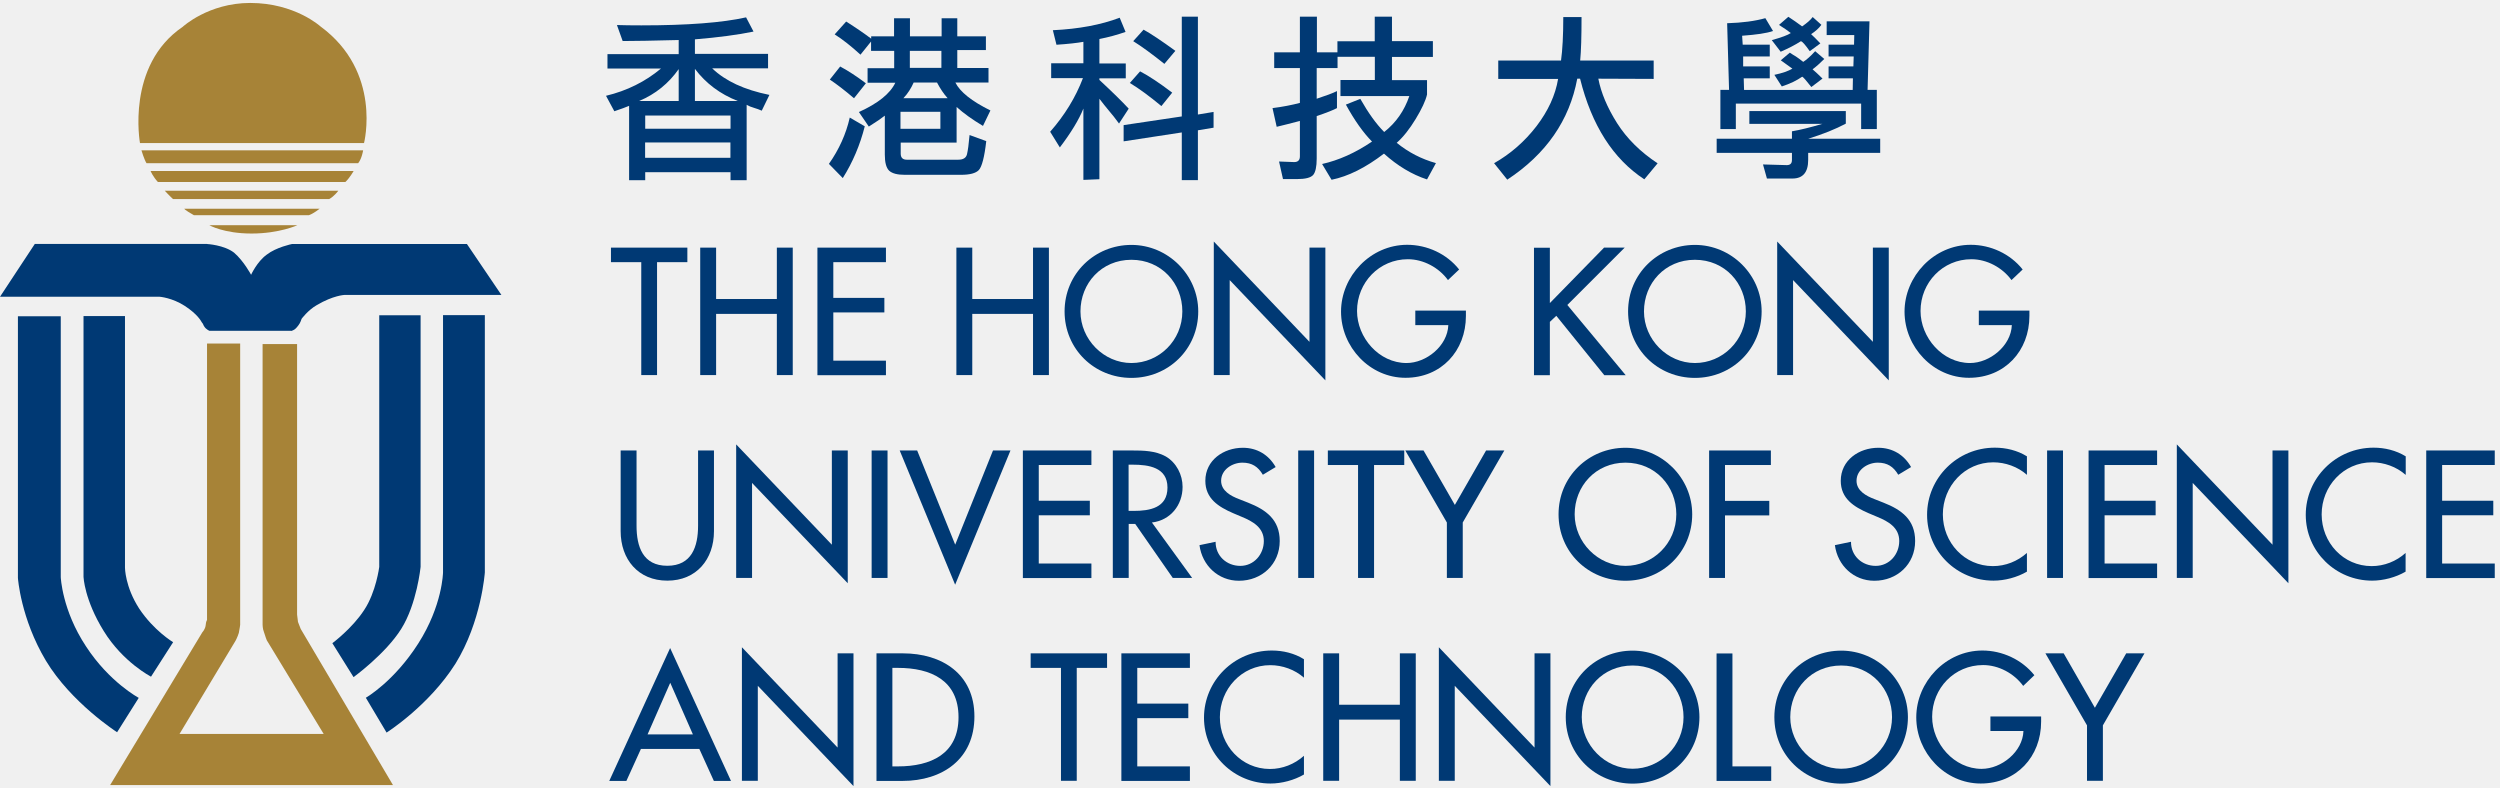
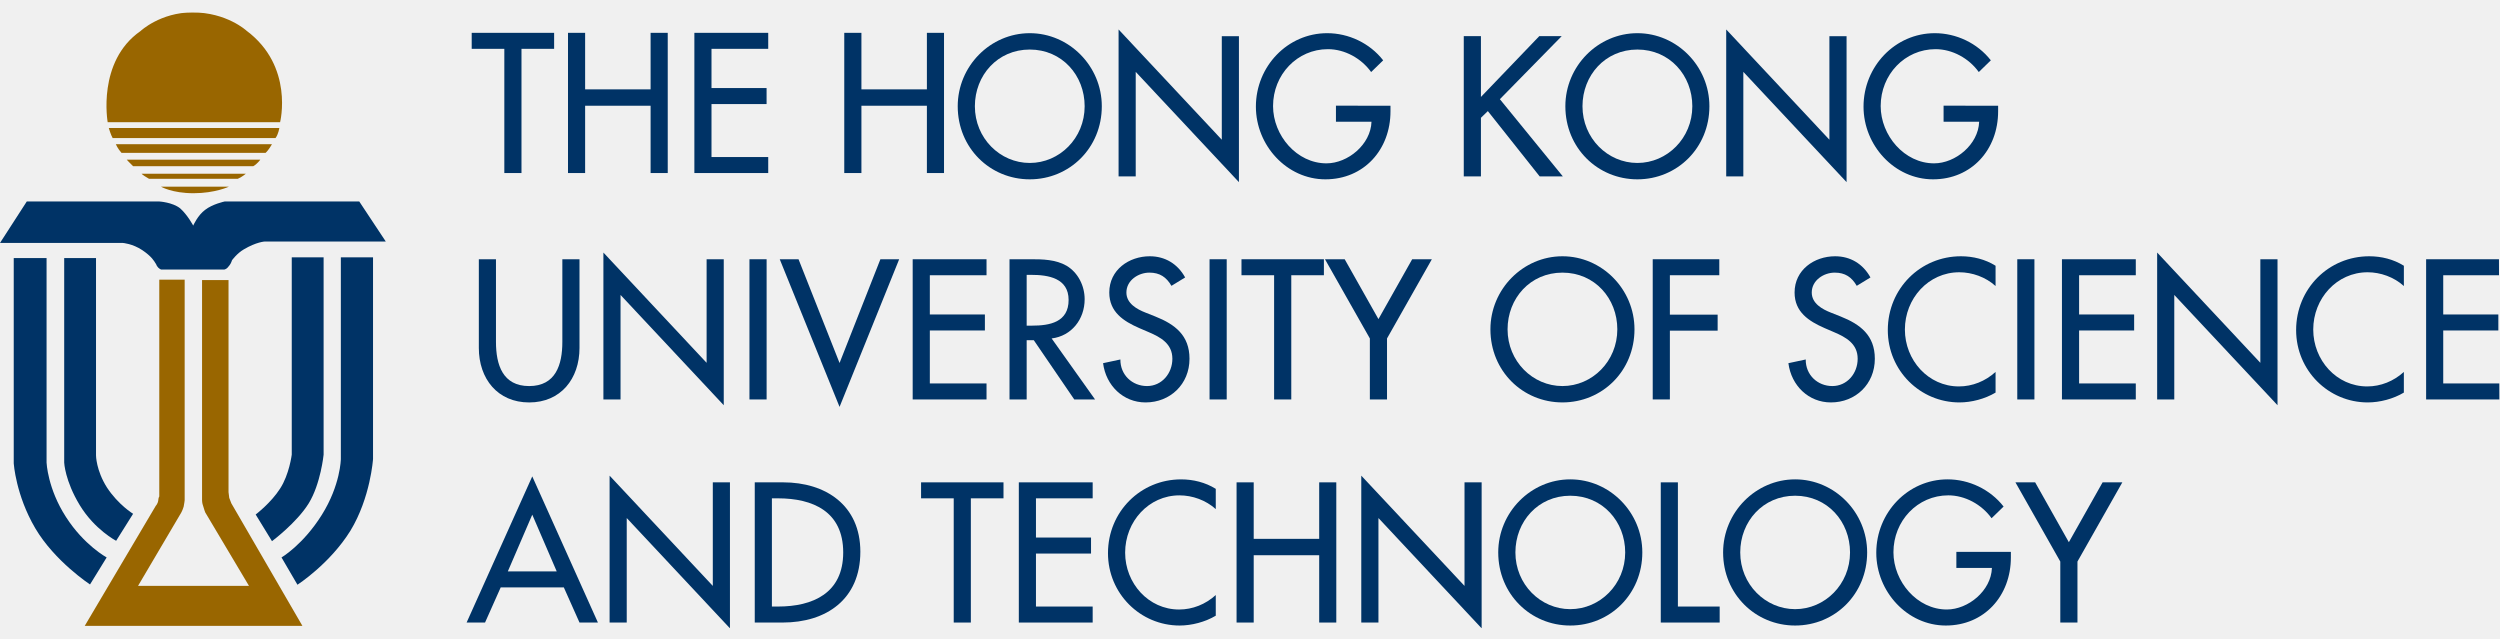
- <svg xmlns="http://www.w3.org/2000/svg" width="162" height="51" viewBox="0 0 162 51" fill="none">
-   <g clip-path="url(#clip0_421_5544)">
-     <path d="M23.209 10.576C23.45 10.276 23.531 9.743 23.531 9.743H9.166C9.166 9.743 9.341 10.335 9.494 10.576H23.209Z" fill="#A78337" />
-     <path d="M22.377 11.795C22.647 11.554 22.917 11.08 22.917 11.08H9.757C9.757 11.08 9.903 11.438 10.232 11.795H22.369H22.377Z" fill="#A78337" />
-     <path d="M21.332 12.898C21.661 12.723 21.924 12.358 21.924 12.358H10.677C10.677 12.358 10.947 12.657 11.21 12.898H21.332Z" fill="#A78337" />
-     <path d="M20.025 13.943C20.354 13.818 20.712 13.526 20.712 13.526H11.941C11.941 13.526 11.941 13.592 12.561 13.943H20.025Z" fill="#A78337" />
-     <path d="M13.562 14.592C13.562 14.592 14.489 15.133 16.301 15.133C18.112 15.133 19.273 14.592 19.273 14.592H13.562Z" fill="#A78337" />
-     <path d="M13.416 15.812C13.416 15.812 14.519 15.87 15.169 16.374C15.797 16.915 16.271 17.806 16.271 17.806C16.271 17.806 16.658 16.951 17.287 16.499C17.907 16.017 18.922 15.812 18.922 15.812H30.257L32.491 19.113H22.311C22.311 19.113 21.595 19.142 20.529 19.77C19.959 20.092 19.543 20.661 19.543 20.661C19.543 20.661 19.463 20.931 19.339 21.078C19.222 21.231 19.127 21.348 18.981 21.406C18.827 21.472 18.864 21.435 18.864 21.435H13.569C13.569 21.435 13.357 21.348 13.241 21.165C13.124 20.99 13.211 21.048 13.087 20.902C13 20.756 12.788 20.362 11.985 19.829C11.152 19.288 10.349 19.23 10.349 19.23H0L2.257 15.805H13.416V15.812Z" fill="#003974" />
-     <path d="M5.412 20.486V37.385C5.412 37.385 5.47 38.875 6.726 40.898C7.975 42.921 9.786 43.848 9.786 43.848L11.218 41.614C11.218 41.614 9.969 40.869 9.019 39.437C8.099 38.013 8.099 36.786 8.099 36.786V20.479H5.419L5.412 20.486Z" fill="#003974" />
-     <path d="M24.575 20.428V36.735C24.575 36.735 24.37 38.371 23.596 39.532C22.822 40.723 21.537 41.679 21.537 41.679L22.91 43.878C22.91 43.878 24.991 42.366 25.999 40.752C27.014 39.145 27.255 36.735 27.255 36.735V20.428H24.575Z" fill="#003974" />
-     <path d="M1.161 20.486V37.451C1.161 37.451 1.337 40.073 2.973 42.811C4.616 45.543 7.588 47.449 7.588 47.449L8.99 45.221C8.99 45.221 7.084 44.206 5.572 41.884C4.017 39.532 3.937 37.392 3.937 37.392V20.493H1.161V20.486Z" fill="#003974" />
-     <path d="M13.416 22.268V40.182C13.416 40.182 13.35 40.241 13.328 40.511C13.299 40.781 13.117 40.964 13.117 40.964L7.135 50.874H25.466L19.485 40.752L19.309 40.299L19.251 39.824V22.297H17.016V40.482C17.016 40.482 17.016 40.745 17.104 40.956C17.162 41.168 17.287 41.489 17.287 41.489L20.974 47.558H11.634L15.264 41.519C15.264 41.519 15.38 41.314 15.475 41.015C15.534 40.745 15.563 40.482 15.563 40.482V22.261H13.423L13.416 22.268Z" fill="#A78337" />
-     <path d="M28.708 20.428V37.093C28.708 37.093 28.679 39.233 27.102 41.701C25.524 44.177 23.706 45.214 23.706 45.214L25.05 47.471C25.05 47.471 27.781 45.747 29.512 43.009C31.206 40.27 31.418 37.086 31.418 37.086V20.42H28.708V20.428Z" fill="#003974" />
-     <path d="M9.071 9.269C9.071 9.269 8.15 4.244 11.838 1.739C11.838 1.739 13.504 0.191 16.213 0.191C19.105 0.191 20.763 1.71 20.763 1.71C24.779 4.653 23.589 9.269 23.589 9.269H9.071Z" fill="#A78337" />
-     <path d="M48.383 6.8V11.678H47.339V11.16H41.81V11.678H40.766V6.858C40.583 6.939 40.262 7.056 39.809 7.209L39.269 6.208C40.634 5.88 41.817 5.288 42.833 4.441H39.364V3.506H43.979V2.593C42.292 2.637 41.087 2.659 40.349 2.659L39.977 1.622C40.401 1.637 40.934 1.644 41.562 1.644C44.549 1.644 46.813 1.469 48.346 1.125L48.828 2.046C47.806 2.257 46.542 2.425 45.031 2.55V3.492H49.77V4.426H46.148C47.002 5.252 48.237 5.821 49.858 6.15L49.361 7.172C49.208 7.107 49.047 7.041 48.865 6.99C48.682 6.939 48.522 6.873 48.368 6.785L48.383 6.8ZM41.416 6.544H43.979V4.478C43.329 5.405 42.475 6.099 41.416 6.544ZM47.339 7.486H41.81V8.341H47.339V7.486ZM41.803 10.225H47.331V9.232H41.803V10.225ZM45.031 4.463V6.544H47.806C46.659 6.092 45.732 5.398 45.031 4.463Z" fill="#003974" />
-     <path d="M56.036 8.188C55.73 9.4 55.255 10.517 54.612 11.54L53.714 10.62C54.371 9.685 54.824 8.684 55.065 7.618L56.044 8.188H56.036ZM55.343 6.369C54.736 5.851 54.211 5.449 53.772 5.157L54.444 4.31C54.977 4.595 55.532 4.96 56.109 5.398L55.343 6.362V6.369ZM56.438 2.353H57.935V1.184H58.965V2.353H61.017V1.184H62.032V2.353H63.887V3.244H62.032V4.405H64.055V5.347H61.908C62.207 5.953 62.967 6.559 64.179 7.158L63.697 8.159C63.011 7.75 62.441 7.341 61.988 6.932V9.239H58.366V9.955C58.366 10.218 58.498 10.349 58.76 10.349H62.098C62.412 10.349 62.602 10.233 62.66 9.999C62.719 9.758 62.777 9.342 62.828 8.75L63.909 9.144C63.792 10.189 63.624 10.809 63.427 11.021C63.23 11.226 62.843 11.328 62.273 11.328H58.629C58.147 11.328 57.811 11.24 57.614 11.058C57.424 10.868 57.336 10.525 57.336 10.014V7.494C57.146 7.647 56.803 7.888 56.299 8.202L55.657 7.26C56.898 6.698 57.687 6.063 58.016 5.361H56.219V4.419H57.943V3.295H56.445V2.689L55.759 3.543C55.145 2.981 54.583 2.542 54.087 2.228L54.831 1.396C55.467 1.798 56.007 2.17 56.453 2.506V2.36L56.438 2.353ZM58.351 7.246V8.348H60.937V7.246H58.351ZM59.206 5.347C59.038 5.727 58.819 6.07 58.541 6.362H61.404C61.156 6.084 60.929 5.749 60.718 5.347H59.199H59.206ZM58.958 3.295V4.397H61.002V3.295H58.958Z" fill="#003974" />
-     <path d="M70.204 2.71C69.81 2.783 69.226 2.849 68.459 2.9L68.225 1.958C69.905 1.878 71.344 1.608 72.556 1.148L72.936 2.068C72.395 2.258 71.833 2.411 71.241 2.528V4.113H72.95V5.077H71.241V5.179C72.081 5.96 72.716 6.581 73.14 7.041L72.512 8.005C72.286 7.691 72.059 7.406 71.84 7.151C71.643 6.917 71.446 6.669 71.241 6.398V11.613L70.204 11.657V7.034C69.919 7.75 69.408 8.589 68.678 9.553L68.05 8.538C68.992 7.465 69.7 6.311 70.175 5.062H68.116V4.098H70.204V2.696V2.71ZM72.811 9.152V8.107L76.58 7.545V1.082H77.624V7.421L78.639 7.253V8.275L77.624 8.443V11.671H76.58V8.582L72.811 9.159V9.152ZM75.258 6.873C74.484 6.231 73.805 5.734 73.213 5.376L73.878 4.624C74.44 4.916 75.134 5.376 75.959 6.004L75.265 6.866L75.258 6.873ZM75.455 4.142C74.623 3.477 73.951 2.988 73.432 2.667L74.104 1.922C74.593 2.192 75.28 2.652 76.163 3.295L75.455 4.135V4.142Z" fill="#003974" />
-     <path d="M86.651 4.412H85.322V6.398C85.92 6.201 86.359 6.041 86.636 5.902V7.005C86.402 7.129 85.964 7.304 85.322 7.523V10.276C85.322 10.809 85.241 11.16 85.095 11.335C84.934 11.518 84.584 11.605 84.029 11.605H83.138L82.882 10.466L83.861 10.503C84.109 10.503 84.233 10.379 84.233 10.13V7.837C83.598 8.005 83.094 8.129 82.729 8.217L82.459 7.005C83.109 6.924 83.7 6.807 84.233 6.669V4.412H82.568V3.39H84.233V1.082H85.336V3.39H86.665V2.674H89.083V1.082H90.2V2.667H92.851V3.689H90.2V5.193H92.471V6.128C92.376 6.537 92.128 7.063 91.734 7.713C91.339 8.363 90.93 8.882 90.507 9.254C91.259 9.867 92.106 10.306 93.048 10.569L92.471 11.627C91.485 11.306 90.558 10.744 89.681 9.955C88.498 10.861 87.366 11.43 86.285 11.649L85.672 10.627C86.753 10.386 87.826 9.904 88.907 9.174C88.33 8.589 87.768 7.793 87.213 6.778L88.148 6.406C88.666 7.319 89.177 8.034 89.696 8.553C90.463 7.947 91.003 7.173 91.325 6.223H86.862V5.186H89.09V3.682H86.673V4.405L86.651 4.412Z" fill="#003974" />
-     <path d="M103.572 5.099C103.747 6.011 104.149 6.968 104.784 7.976C105.419 8.976 106.296 9.846 107.413 10.583L106.551 11.62C104.528 10.291 103.141 8.122 102.389 5.099H102.206C101.702 7.801 100.19 9.984 97.671 11.642L96.817 10.576C97.883 9.97 98.796 9.174 99.562 8.18C100.315 7.195 100.789 6.172 100.965 5.113H97.087V3.923H101.154C101.249 3.244 101.301 2.301 101.301 1.104H102.484C102.484 2.396 102.454 3.331 102.396 3.923H107.158V5.113L103.564 5.099H103.572Z" fill="#003974" />
-     <path d="M119.609 7.195V8.012C118.952 8.363 118.134 8.692 117.17 8.991H121.837V9.904H117.17V10.364C117.17 11.167 116.827 11.569 116.148 11.569H114.497L114.242 10.656L115.782 10.7C116.009 10.7 116.118 10.59 116.118 10.364V9.904H111.24V8.991H116.118V8.509C116.637 8.421 117.294 8.261 118.09 8.027H113.358V7.195H119.617H119.609ZM120.602 6.713H112.482V8.363H111.481V5.822H112.043L111.919 1.505C112.898 1.476 113.723 1.367 114.395 1.177L114.892 2.009C114.475 2.155 113.803 2.25 112.89 2.316L112.927 2.893H114.68V3.66H112.956V4.303H114.68V5.077H112.993L113.015 5.829H120.055L120.069 5.077H118.492V4.303H120.099L120.12 3.66H118.492V2.893H120.142L120.157 2.272H118.368V1.381H121.143L121.019 5.822H121.618V8.363H120.602V6.713ZM116.703 2.667C116.33 2.908 115.892 3.134 115.388 3.353L114.811 2.601C115.439 2.426 115.855 2.272 116.045 2.141C115.855 1.995 115.6 1.812 115.279 1.615L115.885 1.089C116.177 1.279 116.476 1.484 116.776 1.71C117.097 1.491 117.323 1.294 117.462 1.104L118.025 1.608C117.864 1.834 117.637 2.031 117.36 2.214C117.506 2.345 117.71 2.55 117.959 2.813L117.272 3.317C116.973 2.893 116.783 2.674 116.695 2.674L116.703 2.667ZM116.776 4.974C116.432 5.215 115.994 5.427 115.461 5.602L114.979 4.85C115.498 4.741 115.885 4.602 116.148 4.449C115.994 4.339 115.746 4.156 115.395 3.908L115.98 3.412C116.126 3.506 116.25 3.594 116.374 3.66C116.52 3.755 116.673 3.872 116.849 4.01C117.068 3.872 117.331 3.638 117.623 3.317L118.214 3.821C117.937 4.098 117.681 4.324 117.455 4.492C117.674 4.682 117.886 4.879 118.098 5.091L117.375 5.639C117.031 5.201 116.834 4.974 116.783 4.974H116.776Z" fill="#003974" />
-     <path d="M42.584 24.305H41.554V16.988H39.59V16.046H44.541V16.988H42.577V24.305H42.584Z" fill="#003974" />
-     <path d="M50.34 19.376V16.046H51.37V24.305H50.34V20.34H46.404V24.305H45.374V16.046H46.404V19.376H50.34Z" fill="#003974" />
-     <path d="M52.969 16.046H57.409V16.988H53.999V19.303H57.307V20.245H53.999V23.371H57.409V24.313H52.969V16.053V16.046Z" fill="#003974" />
-     <path d="M66.94 19.376V16.046H67.969V24.305H66.94V20.34H63.003V24.305H61.974V16.046H63.003V19.376H66.94Z" fill="#003974" />
-     <path d="M77.646 20.179C77.646 22.633 75.703 24.488 73.315 24.488C70.927 24.488 68.985 22.633 68.985 20.179C68.985 17.726 70.949 15.87 73.315 15.87C75.681 15.87 77.646 17.813 77.646 20.179ZM76.616 20.179C76.616 18.361 75.258 16.834 73.315 16.834C71.373 16.834 70.014 18.361 70.014 20.179C70.014 21.998 71.526 23.524 73.315 23.524C75.105 23.524 76.616 22.064 76.616 20.179Z" fill="#003974" />
-     <path d="M78.654 15.651L84.854 22.151V16.046H85.884V24.649L79.684 18.149V24.305H78.654V15.651Z" fill="#003974" />
-     <path d="M94.991 20.143V20.471C94.991 22.743 93.391 24.481 91.076 24.481C88.761 24.481 86.899 22.487 86.899 20.194C86.899 17.901 88.805 15.863 91.186 15.863C92.471 15.863 93.742 16.44 94.552 17.463L93.829 18.149C93.238 17.338 92.237 16.798 91.23 16.798C89.382 16.798 87.936 18.302 87.936 20.15C87.936 21.881 89.36 23.524 91.142 23.524C92.427 23.524 93.8 22.414 93.851 21.07H91.712V20.128H94.991V20.143Z" fill="#003974" />
-     <path d="M103.93 16.046H105.281L101.563 19.763L105.346 24.313H103.959L100.848 20.464L100.431 20.858V24.313H99.402V16.053H100.431V19.639L103.937 16.053L103.93 16.046Z" fill="#003974" />
-     <path d="M114.154 20.179C114.154 22.633 112.219 24.488 109.83 24.488C107.442 24.488 105.5 22.633 105.5 20.179C105.5 17.726 107.464 15.87 109.83 15.87C112.197 15.87 114.154 17.813 114.154 20.179ZM113.131 20.179C113.131 18.361 111.773 16.834 109.83 16.834C107.888 16.834 106.53 18.361 106.53 20.179C106.53 21.998 108.041 23.524 109.83 23.524C111.62 23.524 113.131 22.064 113.131 20.179Z" fill="#003974" />
-     <path d="M115.162 15.651L121.362 22.151V16.046H122.392V24.649L116.191 18.149V24.305H115.162V15.651Z" fill="#003974" />
-     <path d="M131.506 20.143V20.471C131.506 22.743 129.907 24.481 127.591 24.481C125.276 24.481 123.414 22.487 123.414 20.194C123.414 17.901 125.32 15.863 127.701 15.863C128.986 15.863 130.257 16.44 131.068 17.463L130.345 18.149C129.753 17.338 128.753 16.798 127.745 16.798C125.897 16.798 124.451 18.302 124.451 20.15C124.451 21.881 125.875 23.524 127.657 23.524C128.935 23.524 130.315 22.414 130.367 21.07H128.227V20.128H131.506V20.143Z" fill="#003974" />
-     <path d="M41.248 29.191V34.07C41.248 35.421 41.657 36.662 43.242 36.662C44.826 36.662 45.235 35.413 45.235 34.07V29.191H46.265V34.42C46.265 36.239 45.133 37.626 43.242 37.626C41.35 37.626 40.218 36.239 40.218 34.42V29.191H41.248Z" fill="#003974" />
-     <path d="M47.704 28.797L53.904 35.297V29.191H54.934V37.794L48.733 31.294V37.451H47.704V28.797Z" fill="#003974" />
-     <path d="M57.512 37.451H56.482V29.191H57.512V37.451Z" fill="#003974" />
-     <path d="M61.893 35.304L64.347 29.191H65.479L61.893 37.889L58.3 29.191H59.432L61.901 35.304H61.893Z" fill="#003974" />
-     <path d="M66.282 29.191H70.723V30.133H67.312V32.448H70.621V33.391H67.312V36.516H70.723V37.458H66.282V29.198V29.191Z" fill="#003974" />
-     <path d="M77.244 37.451H75.996L73.564 33.953H73.14V37.451H72.11V29.191H73.359C74.089 29.191 74.878 29.206 75.543 29.578C76.229 29.98 76.631 30.761 76.631 31.55C76.631 32.733 75.842 33.719 74.644 33.858L77.252 37.451H77.244ZM73.133 33.106H73.461C74.513 33.106 75.652 32.908 75.652 31.594C75.652 30.279 74.425 30.111 73.403 30.111H73.133V33.106Z" fill="#003974" />
-     <path d="M81.831 30.761C81.524 30.243 81.13 29.98 80.509 29.98C79.852 29.98 79.129 30.433 79.129 31.156C79.129 31.806 79.764 32.142 80.282 32.339L80.874 32.572C82.043 33.033 82.926 33.675 82.926 35.056C82.926 36.56 81.765 37.633 80.282 37.633C78.946 37.633 77.902 36.648 77.726 35.326L78.771 35.107C78.763 36.02 79.486 36.669 80.37 36.669C81.254 36.669 81.896 35.925 81.896 35.056C81.896 34.187 81.181 33.785 80.472 33.493L79.903 33.252C78.961 32.843 78.106 32.31 78.106 31.156C78.106 29.819 79.289 29.016 80.538 29.016C81.458 29.016 82.21 29.469 82.663 30.265L81.838 30.761H81.831Z" fill="#003974" />
-     <path d="M85.153 37.451H84.124V29.191H85.153V37.451Z" fill="#003974" />
-     <path d="M89.031 37.451H88.002V30.133H86.044V29.191H90.996V30.133H89.039V37.451H89.031Z" fill="#003974" />
-     <path d="M91.062 29.191H92.245L94.275 32.719L96.298 29.191H97.481L94.786 33.858V37.451H93.757V33.858L91.062 29.191Z" fill="#003974" />
-     <path d="M109.655 33.325C109.655 35.779 107.72 37.633 105.325 37.633C102.929 37.633 100.994 35.779 100.994 33.325C100.994 30.871 102.958 29.016 105.325 29.016C107.691 29.016 109.655 30.959 109.655 33.325ZM108.625 33.325C108.625 31.506 107.267 29.98 105.332 29.98C103.397 29.98 102.038 31.506 102.038 33.325C102.038 35.143 103.55 36.669 105.332 36.669C107.114 36.669 108.625 35.209 108.625 33.325Z" fill="#003974" />
-     <path d="M111.78 30.133V32.456H114.65V33.398H111.78V37.451H110.751V29.191H114.753V30.133H111.78Z" fill="#003974" />
-     <path d="M123.005 30.761C122.698 30.243 122.304 29.98 121.683 29.98C121.026 29.98 120.303 30.433 120.303 31.156C120.303 31.806 120.938 32.142 121.457 32.339L122.048 32.572C123.224 33.033 124.101 33.675 124.101 35.056C124.101 36.56 122.939 37.633 121.457 37.633C120.12 37.633 119.076 36.648 118.901 35.326L119.945 35.107C119.938 36.02 120.661 36.669 121.545 36.669C122.428 36.669 123.071 35.925 123.071 35.056C123.071 34.187 122.362 33.785 121.647 33.493L121.077 33.252C120.135 32.843 119.281 32.31 119.281 31.156C119.281 29.819 120.464 29.016 121.713 29.016C122.633 29.016 123.385 29.469 123.838 30.265L123.012 30.761H123.005Z" fill="#003974" />
-     <path d="M131.345 30.769C130.754 30.243 129.943 29.958 129.162 29.958C127.314 29.958 125.897 31.506 125.897 33.332C125.897 35.158 127.299 36.684 129.14 36.684C129.95 36.684 130.732 36.377 131.345 35.83V37.042C130.71 37.414 129.899 37.626 129.176 37.626C126.817 37.626 124.875 35.749 124.875 33.361C124.875 30.973 126.832 29.009 129.264 29.009C129.987 29.009 130.724 29.184 131.345 29.571V30.761V30.769Z" fill="#003974" />
-     <path d="M133.682 37.451H132.652V29.191H133.682V37.451Z" fill="#003974" />
-     <path d="M135.34 29.191H139.78V30.133H136.377V32.448H139.685V33.391H136.377V36.516H139.78V37.458H135.34V29.198V29.191Z" fill="#003974" />
-     <path d="M141.058 28.797L147.259 35.297V29.191H148.288V37.794L142.088 31.294V37.451H141.058V28.797Z" fill="#003974" />
-     <path d="M155.883 30.769C155.292 30.243 154.481 29.958 153.707 29.958C151.852 29.958 150.443 31.506 150.443 33.332C150.443 35.158 151.845 36.684 153.685 36.684C154.496 36.684 155.277 36.377 155.883 35.83V37.042C155.248 37.414 154.437 37.626 153.714 37.626C151.363 37.626 149.413 35.749 149.413 33.361C149.413 30.973 151.37 29.009 153.809 29.009C154.532 29.009 155.263 29.184 155.891 29.571V30.761L155.883 30.769Z" fill="#003974" />
-     <path d="M157.22 29.191H161.66V30.133H158.25V32.448H161.565V33.391H158.25V36.516H161.66V37.458H157.22V29.198V29.191Z" fill="#003974" />
-     <path d="M41.532 48.53L40.59 50.604H39.48L43.424 41.993L47.368 50.604H46.258L45.316 48.53H41.525H41.532ZM43.431 44.243L41.963 47.588H44.899L43.431 44.243Z" fill="#003974" />
-     <path d="M48.076 41.942L54.276 48.442V42.337H55.306V50.94L49.106 44.44V50.596H48.076V41.942Z" fill="#003974" />
-     <path d="M56.796 42.337H58.505C61.039 42.337 63.142 43.673 63.142 46.426C63.142 49.18 61.083 50.604 58.476 50.604H56.796V42.344V42.337ZM57.826 49.662H58.191C60.294 49.662 62.112 48.873 62.112 46.47C62.112 44.068 60.294 43.279 58.191 43.279H57.826V49.654V49.662Z" fill="#003974" />
-     <path d="M69.781 50.596H68.751V43.279H66.786V42.337H71.738V43.279H69.773V50.596H69.781Z" fill="#003974" />
-     <path d="M72.665 42.337H77.106V43.279H73.695V45.594H77.003V46.536H73.695V49.662H77.106V50.604H72.665V42.344V42.337Z" fill="#003974" />
-     <path d="M84.496 43.914C83.905 43.388 83.094 43.103 82.313 43.103C80.458 43.103 79.048 44.652 79.048 46.477C79.048 48.303 80.45 49.83 82.291 49.83C83.101 49.83 83.883 49.523 84.496 48.975V50.188C83.861 50.56 83.05 50.772 82.327 50.772C79.968 50.772 78.019 48.895 78.019 46.507C78.019 44.119 79.976 42.154 82.415 42.154C83.138 42.154 83.876 42.329 84.496 42.717V43.907V43.914Z" fill="#003974" />
-     <path d="M90.711 45.667V42.337H91.741V50.596H90.711V46.631H86.775V50.596H85.745V42.337H86.775V45.667H90.711Z" fill="#003974" />
-     <path d="M93.238 41.942L99.438 48.442V42.337H100.468V50.94L94.268 44.44V50.596H93.238V41.942Z" fill="#003974" />
-     <path d="M110.123 46.47C110.123 48.924 108.187 50.779 105.792 50.779C103.397 50.779 101.461 48.924 101.461 46.47C101.461 44.016 103.426 42.161 105.792 42.161C108.158 42.161 110.123 44.104 110.123 46.47ZM109.093 46.47C109.093 44.652 107.735 43.125 105.792 43.125C103.849 43.125 102.498 44.652 102.498 46.47C102.498 48.289 104.01 49.815 105.792 49.815C107.574 49.815 109.093 48.354 109.093 46.47Z" fill="#003974" />
-     <path d="M112.262 49.662H114.775V50.604H111.233V42.344H112.262V49.669V49.662Z" fill="#003974" />
-     <path d="M123.633 46.47C123.633 48.924 121.698 50.779 119.31 50.779C116.922 50.779 114.979 48.924 114.979 46.47C114.979 44.016 116.944 42.161 119.31 42.161C121.676 42.161 123.633 44.104 123.633 46.47ZM122.603 46.47C122.603 44.652 121.245 43.125 119.31 43.125C117.375 43.125 116.009 44.652 116.009 46.47C116.009 48.289 117.521 49.815 119.31 49.815C121.099 49.815 122.603 48.354 122.603 46.47Z" fill="#003974" />
-     <path d="M132.265 46.434V46.762C132.265 49.034 130.666 50.772 128.351 50.772C126.036 50.772 124.174 48.778 124.174 46.485C124.174 44.192 126.08 42.154 128.461 42.154C129.739 42.154 131.017 42.738 131.827 43.754L131.104 44.447C130.513 43.637 129.512 43.096 128.504 43.096C126.649 43.096 125.203 44.593 125.203 46.448C125.203 48.179 126.627 49.822 128.409 49.822C129.695 49.822 131.075 48.712 131.119 47.368H128.979V46.426H132.258L132.265 46.434Z" fill="#003974" />
-     <path d="M132.543 42.337H133.726L135.749 45.864L137.779 42.337H138.962L136.267 47.003V50.596H135.238V47.003L132.543 42.337Z" fill="#003974" />
+ <svg xmlns="http://www.w3.org/2000/svg" width="180" height="46" viewBox="0 0 180 46" fill="none">
+   <path d="M37.547 12.459H36.312V3.516H33.962V2.364H39.897V3.516H37.547V12.459Z" fill="#003366" />
+   <path d="M46.843 6.434V2.364H48.077V12.459H46.843V7.613H42.129V12.459H40.896V2.364H42.129V6.434H46.843Z" fill="#003366" />
+   <path d="M49.995 2.364H55.312V3.516H51.228V6.34H55.194V7.493H51.228V11.307H55.312V12.459H49.995V2.364Z" fill="#003366" />
+   <path d="M66.736 6.434V2.364H67.969V12.459H66.736V7.613H62.022V12.459H60.787V2.364H62.022V6.434H66.736Z" fill="#003366" />
+   <mask id="mask0_514_3968" style="mask-type:luminance" maskUnits="userSpaceOnUse" x="0" y="0" width="180" height="46">
+     <path d="M0 45.239H180L179.875 0.761L0 0.891V45.239Z" fill="white" />
+   </mask>
+   <g mask="url(#mask0_514_3968)">
+     <path d="M78.095 7.65C78.095 5.428 76.468 3.567 74.143 3.567C71.819 3.567 70.191 5.428 70.191 7.65C70.191 9.953 72.003 11.733 74.143 11.733C76.283 11.733 78.095 9.953 78.095 7.65ZM79.33 7.65C79.33 10.65 77.005 12.912 74.143 12.912C71.28 12.912 68.956 10.65 68.956 7.65C68.956 4.759 71.305 2.389 74.143 2.389C76.978 2.389 79.33 4.759 79.33 7.65Z" fill="#003366" />
+     <path d="M80.537 2.121L87.969 10.06V2.604H89.203V13.114L81.772 5.175V12.699H80.538V2.121L80.537 2.121Z" fill="#003366" />
+     <path d="M100.115 7.611V8.013C100.115 10.783 98.197 12.912 95.428 12.912C92.657 12.912 90.424 10.476 90.424 7.678C90.424 4.772 92.71 2.389 95.557 2.389C97.095 2.389 98.618 3.098 99.589 4.344L98.722 5.187C98.013 4.196 96.818 3.54 95.61 3.54C93.392 3.54 91.66 5.375 91.66 7.637C91.66 9.754 93.368 11.761 95.505 11.761C97.043 11.761 98.694 10.408 98.748 8.763H96.188V7.61L100.115 7.611Z" fill="#003366" />
+     <path d="M110.827 2.603H112.442L107.991 7.142L112.522 12.699H110.855L107.125 7.999L106.627 8.481V12.699H105.391V2.603H106.627V6.981L110.827 2.603Z" fill="#003366" />
+     <path d="M121.847 7.65C121.847 5.428 120.216 3.567 117.892 3.567C115.57 3.567 113.939 5.428 113.939 7.65C113.939 9.953 115.752 11.733 117.892 11.733C120.031 11.733 121.847 9.953 121.847 7.65ZM123.077 7.65C123.077 10.65 120.754 12.912 117.892 12.912C115.032 12.912 112.706 10.65 112.706 7.65C112.706 4.759 115.057 2.389 117.892 2.389C120.728 2.389 123.077 4.759 123.077 7.65Z" fill="#003366" />
+     <path d="M124.287 2.121L131.717 10.06V2.604H132.953V13.114L125.52 5.175V12.699H124.287V2.121Z" fill="#003366" />
+     <path d="M143.865 7.611V8.013C143.865 10.783 141.948 12.912 139.179 12.912C136.405 12.912 134.174 10.476 134.174 7.678C134.174 4.772 136.458 2.389 139.306 2.389C140.844 2.389 142.368 3.098 143.34 4.344L142.473 5.187C141.763 4.196 140.567 3.54 139.361 3.54C137.142 3.54 135.409 5.375 135.409 7.637C135.409 9.754 137.117 11.761 139.254 11.761C140.791 11.761 142.445 10.408 142.499 8.763H139.938V7.61L143.865 7.611Z" fill="#003366" />
+     <path d="M35.71 18.666V24.622C35.71 26.27 36.196 27.797 38.1 27.797C40.004 27.797 40.489 26.27 40.489 24.622V18.666H41.724V25.051C41.724 27.273 40.371 28.976 38.1 28.976C35.829 28.976 34.476 27.273 34.476 25.051V18.666H35.71Z" fill="#003366" />
+     <path d="M43.444 18.183L50.876 26.123V18.666H52.11V29.176L44.679 21.237V28.761H43.445V18.183L43.444 18.183Z" fill="#003366" />
+     <path d="M55.196 28.761H53.961V18.666H55.196V28.761Z" fill="#003366" />
+     <path d="M60.448 26.136L63.389 18.665H64.741L60.448 29.297L56.141 18.665H57.493L60.448 26.136Z" fill="#003366" />
+     <path d="M65.713 18.666H71.03V19.818H66.948V22.642H70.912V23.794H66.948V27.608H71.03V28.761H65.713V18.666Z" fill="#003366" />
+     <path d="M73.92 23.446H74.314C75.574 23.446 76.94 23.204 76.94 21.598C76.94 20.018 75.469 19.79 74.248 19.79H73.92V23.446H73.92ZM78.844 28.761H77.347L74.431 24.492H73.92V28.761H72.685V18.665H74.182C75.062 18.665 76.007 18.679 76.796 19.135C77.622 19.629 78.095 20.58 78.095 21.544C78.095 22.99 77.149 24.194 75.718 24.368L78.844 28.761Z" fill="#003366" />
+     <path d="M84.344 20.58C83.978 19.951 83.505 19.629 82.756 19.629C81.968 19.629 81.101 20.179 81.101 21.062C81.101 21.852 81.864 22.267 82.481 22.509L83.189 22.79C84.595 23.351 85.644 24.141 85.644 25.831C85.644 27.663 84.254 28.975 82.481 28.975C80.878 28.975 79.631 27.77 79.421 26.149L80.668 25.882C80.655 26.994 81.521 27.796 82.586 27.796C83.65 27.796 84.411 26.886 84.411 25.83C84.411 24.743 83.558 24.277 82.704 23.913L82.02 23.619C80.892 23.124 79.868 22.467 79.868 21.061C79.868 19.428 81.286 18.451 82.783 18.451C83.886 18.451 84.792 18.999 85.33 19.977L84.344 20.58Z" fill="#003366" />
+     <path d="M88.323 28.761H87.088V18.666H88.323V28.761Z" fill="#003366" />
+     <path d="M92.972 28.761H91.736V19.817H89.387V18.666H95.321V19.817H92.972V28.761Z" fill="#003366" />
+     <path d="M95.399 18.666H96.818L99.248 22.976L101.677 18.666H103.094L99.865 24.369V28.761H98.63V24.369L95.399 18.666Z" fill="#003366" />
+     <path d="M116.447 23.712C116.447 21.49 114.822 19.629 112.496 19.629C110.17 19.629 108.545 21.49 108.545 23.712C108.545 26.016 110.355 27.796 112.496 27.796C114.638 27.796 116.447 26.016 116.447 23.712ZM117.683 23.712C117.683 26.713 115.36 28.974 112.496 28.974C109.633 28.974 107.31 26.713 107.31 23.712C107.31 20.821 109.66 18.451 112.496 18.451C115.335 18.451 117.683 20.821 117.683 23.712Z" fill="#003366" />
+     <path d="M120.231 19.817V22.655H123.67V23.807H120.231V28.76H118.996V18.665H123.789V19.817H120.231Z" fill="#003366" />
+     <path d="M133.686 20.58C133.322 19.951 132.848 19.629 132.1 19.629C131.312 19.629 130.446 20.179 130.446 21.062C130.446 21.852 131.207 22.267 131.825 22.509L132.533 22.79C133.938 23.351 134.988 24.141 134.988 25.831C134.988 27.663 133.597 28.975 131.825 28.975C130.22 28.975 128.975 27.77 128.764 26.149L130.013 25.882C129.999 26.994 130.866 27.796 131.927 27.796C132.994 27.796 133.752 26.886 133.752 25.83C133.752 24.743 132.902 24.277 132.045 23.913L131.364 23.619C130.235 23.124 129.21 22.467 129.21 21.061C129.21 19.428 130.63 18.451 132.128 18.451C133.23 18.451 134.135 18.999 134.673 19.977L133.686 20.58Z" fill="#003366" />
+     <path d="M143.681 20.594C142.972 19.95 141.998 19.603 141.068 19.603C138.849 19.603 137.152 21.49 137.152 23.727C137.152 25.934 138.834 27.823 141.039 27.823C142.013 27.823 142.944 27.448 143.681 26.779V28.266C142.918 28.721 141.947 28.975 141.08 28.975C138.257 28.975 135.922 26.685 135.922 23.767C135.922 20.78 138.27 18.451 141.186 18.451C142.052 18.451 142.931 18.665 143.681 19.134V20.594Z" fill="#003366" />
+     <path d="M146.478 28.761H145.244V18.666H146.478V28.761Z" fill="#003366" />
+     <path d="M148.46 18.666H153.777V19.818H149.695V22.642H153.658V23.794H149.695V27.608H153.777V28.761H148.46V18.666Z" fill="#003366" />
+     <path d="M155.315 18.183L162.745 26.123V18.666H163.981V29.176L156.548 21.237V28.761H155.315V18.183Z" fill="#003366" />
+     <path d="M173.078 20.594C172.37 19.95 171.398 19.603 170.468 19.603C168.247 19.603 166.553 21.49 166.553 23.727C166.553 25.934 168.232 27.823 170.44 27.823C171.411 27.823 172.344 27.448 173.078 26.779V28.266C172.319 28.721 171.344 28.975 170.478 28.975C167.658 28.975 165.321 26.685 165.321 23.767C165.321 20.78 167.667 18.451 170.585 18.451C171.453 18.451 172.329 18.665 173.079 19.134V20.594H173.078Z" fill="#003366" />
+     <path d="M174.681 18.666H180V19.818H175.913V22.642H179.881V23.794H175.913V27.608H180V28.761H174.681V18.666Z" fill="#003366" />
+     <path d="M38.323 37.056L36.564 41.14H40.083L38.323 37.056ZM36.051 42.292L34.923 44.823H33.596L38.323 34.3L43.05 44.823H41.724L40.595 42.292H36.051Z" fill="#003366" />
+     <path d="M43.89 34.246L51.322 42.185V34.73H52.556V45.239L45.125 37.299V44.823H43.891V34.246H43.89Z" fill="#003366" />
+     <path d="M55.577 43.671H56.01C58.531 43.671 60.711 42.709 60.711 39.776C60.711 36.831 58.532 35.88 56.01 35.88H55.577V43.671ZM54.342 34.729H56.391C59.424 34.729 61.945 36.361 61.945 39.722C61.945 43.163 59.476 44.823 56.351 44.823H54.342V34.729H54.342Z" fill="#003366" />
+     <path d="M69.901 44.823H68.668V35.88H66.317V34.729H72.252V35.88H69.901V44.823Z" fill="#003366" />
+     <path d="M73.355 34.729H78.672V35.88H74.589V38.703H78.554V39.856H74.589V43.671H78.672V44.823H73.355V34.729Z" fill="#003366" />
+     <path d="M87.535 36.656C86.826 36.013 85.855 35.666 84.923 35.666C82.703 35.666 81.01 37.553 81.01 39.791C81.01 41.997 82.69 43.885 84.896 43.885C85.867 43.885 86.801 43.511 87.535 42.843V44.33C86.774 44.784 85.802 45.038 84.935 45.038C82.113 45.038 79.775 42.747 79.775 39.828C79.775 36.842 82.125 34.515 85.04 34.515C85.907 34.515 86.787 34.73 87.535 35.197V36.656Z" fill="#003366" />
+     <path d="M94.982 38.797V34.729H96.213V44.823H94.982V39.976H90.267V44.823H89.033V34.729H90.267V38.797H94.982Z" fill="#003366" />
+     <path d="M98.012 34.246L105.445 42.185V34.73H106.678V45.239L99.248 37.299V44.823H98.012V34.246H98.012Z" fill="#003366" />
+     <path d="M117.014 39.775C117.014 37.553 115.385 35.692 113.059 35.692C110.737 35.692 109.109 37.553 109.109 39.775C109.109 42.078 110.919 43.859 113.059 43.859C115.201 43.859 117.014 42.078 117.014 39.775ZM118.247 39.775C118.247 42.776 115.924 45.038 113.059 45.038C110.199 45.038 107.873 42.775 107.873 39.775C107.873 36.884 110.224 34.514 113.059 34.514C115.898 34.514 118.247 36.884 118.247 39.775Z" fill="#003366" />
+     <path d="M120.808 43.671H123.816V44.823H119.575V34.729H120.808V43.671Z" fill="#003366" />
+     <path d="M133.202 39.775C133.202 37.553 131.574 35.692 129.25 35.692C126.925 35.692 125.297 37.553 125.297 39.775C125.297 42.078 127.11 43.859 129.25 43.859C131.389 43.859 133.202 42.078 133.202 39.775ZM134.435 39.775C134.435 42.776 132.112 45.038 129.25 45.038C126.39 45.038 124.064 42.775 124.064 39.775C124.064 36.884 126.415 34.514 129.25 34.514C132.087 34.514 134.435 36.884 134.435 39.775Z" fill="#003366" />
+     <path d="M144.783 39.736V40.136C144.783 42.907 142.865 45.038 140.097 45.038C137.327 45.038 135.092 42.601 135.092 39.801C135.092 36.897 137.378 34.514 140.227 34.514C141.763 34.514 143.285 35.224 144.259 36.471L143.393 37.313C142.684 36.322 141.485 35.665 140.28 35.665C138.06 35.665 136.328 37.501 136.328 39.761C136.328 41.877 138.035 43.884 140.173 43.884C141.711 43.884 143.365 42.533 143.418 40.889H140.858V39.736H144.783V39.736Z" fill="#003366" />
+     <path d="M145.111 34.729H146.531L148.957 39.038L151.387 34.729H152.808L149.577 40.432V44.823H148.341V40.432L145.111 34.729Z" fill="#003366" />
+     <path d="M19.836 9.941C20.041 9.68 20.113 9.215 20.113 9.215H7.832C7.832 9.215 7.984 9.733 8.112 9.941H19.836Z" fill="#996600" />
+     <path d="M19.123 11.006C19.352 10.799 19.582 10.381 19.582 10.381H8.34C8.34 10.381 8.465 10.694 8.748 11.006H19.123Z" fill="#996600" />
+     <path d="M18.236 11.965C18.516 11.813 18.741 11.498 18.741 11.498H9.127C9.127 11.498 9.357 11.757 9.583 11.965H18.236Z" fill="#996600" />
+     <path d="M17.116 12.875C17.39 12.768 17.701 12.509 17.701 12.509H10.199C10.199 12.509 10.199 12.566 10.732 12.875H17.116Z" fill="#996600" />
+     <path d="M11.593 13.442C11.593 13.442 12.383 13.912 13.934 13.912C15.488 13.912 16.477 13.442 16.477 13.442H11.593Z" fill="#996600" />
+     <path d="M11.468 14.507C11.468 14.507 12.409 14.559 12.968 14.998C13.501 15.469 13.911 16.242 13.911 16.242C13.911 16.242 14.239 15.494 14.775 15.105C15.312 14.687 16.175 14.507 16.175 14.507H25.867L27.775 17.388H19.072C19.072 17.388 18.462 17.414 17.547 17.96C17.063 18.24 16.706 18.736 16.706 18.736C16.706 18.736 16.634 18.969 16.527 19.098C16.427 19.228 16.35 19.333 16.225 19.382C16.096 19.437 16.122 19.406 16.122 19.406H11.594C11.594 19.406 11.412 19.333 11.316 19.172C11.214 19.019 11.289 19.071 11.189 18.946C11.112 18.815 10.932 18.475 10.245 18.01C9.535 17.539 8.845 17.492 8.845 17.492H-0L1.928 14.507H11.468Z" fill="#003366" />
+     <path d="M4.622 18.579V33.307C4.622 33.307 4.674 34.608 5.742 36.371C6.811 38.133 8.362 38.938 8.362 38.938L9.583 36.993C9.583 36.993 8.516 36.345 7.701 35.1C6.913 33.856 6.913 32.789 6.913 32.789V18.579L4.622 18.579Z" fill="#003366" />
+     <path d="M21.006 18.527V32.736C21.006 32.736 20.829 34.165 20.167 35.179C19.506 36.214 18.408 37.045 18.408 37.045L19.583 38.964C19.583 38.964 21.362 37.641 22.228 36.24C23.09 34.839 23.3 32.737 23.3 32.737V18.527H21.006V18.527Z" fill="#003366" />
+     <path d="M0.989 18.579V33.365C0.989 33.365 1.138 35.649 2.538 38.033C3.94 40.417 6.481 42.081 6.481 42.081L7.679 40.136C7.679 40.136 6.05 39.252 4.753 37.229C3.425 35.179 3.353 33.307 3.353 33.307V18.579H0.989V18.579Z" fill="#003366" />
+     <path d="M11.468 20.135V35.749C11.468 35.749 11.412 35.802 11.394 36.031C11.365 36.267 11.214 36.423 11.214 36.423L6.102 45.061H21.772L16.657 36.24L16.506 35.849L16.454 35.435V20.163H14.548V36.01C14.548 36.01 14.548 36.24 14.624 36.423C14.67 36.606 14.775 36.889 14.775 36.889L17.926 42.181H9.94L13.045 36.915C13.045 36.915 13.147 36.737 13.224 36.476C13.275 36.24 13.296 36.01 13.296 36.01V20.135H11.468Z" fill="#996600" />
+     <path d="M24.541 18.527V33.051C24.541 33.051 24.521 34.918 23.17 37.072C21.823 39.226 20.269 40.136 20.269 40.136L21.416 42.101C21.416 42.101 23.752 40.596 25.231 38.211C26.679 35.827 26.858 33.051 26.858 33.051V18.527H24.541Z" fill="#003366" />
+     <path d="M7.753 8.799C7.753 8.799 6.969 4.42 10.119 2.235C10.119 2.235 11.545 0.891 13.858 0.891C16.326 0.891 17.749 2.211 17.749 2.211C21.183 4.775 20.167 8.799 20.167 8.799H7.753Z" fill="#996600" />
  </g>
-   <defs>
-     <clipPath id="clip0_421_5544">
-       <rect width="161.66" height="50.749" fill="white" transform="translate(0.000213623 0.190903)" />
-     </clipPath>
-   </defs>
</svg>
